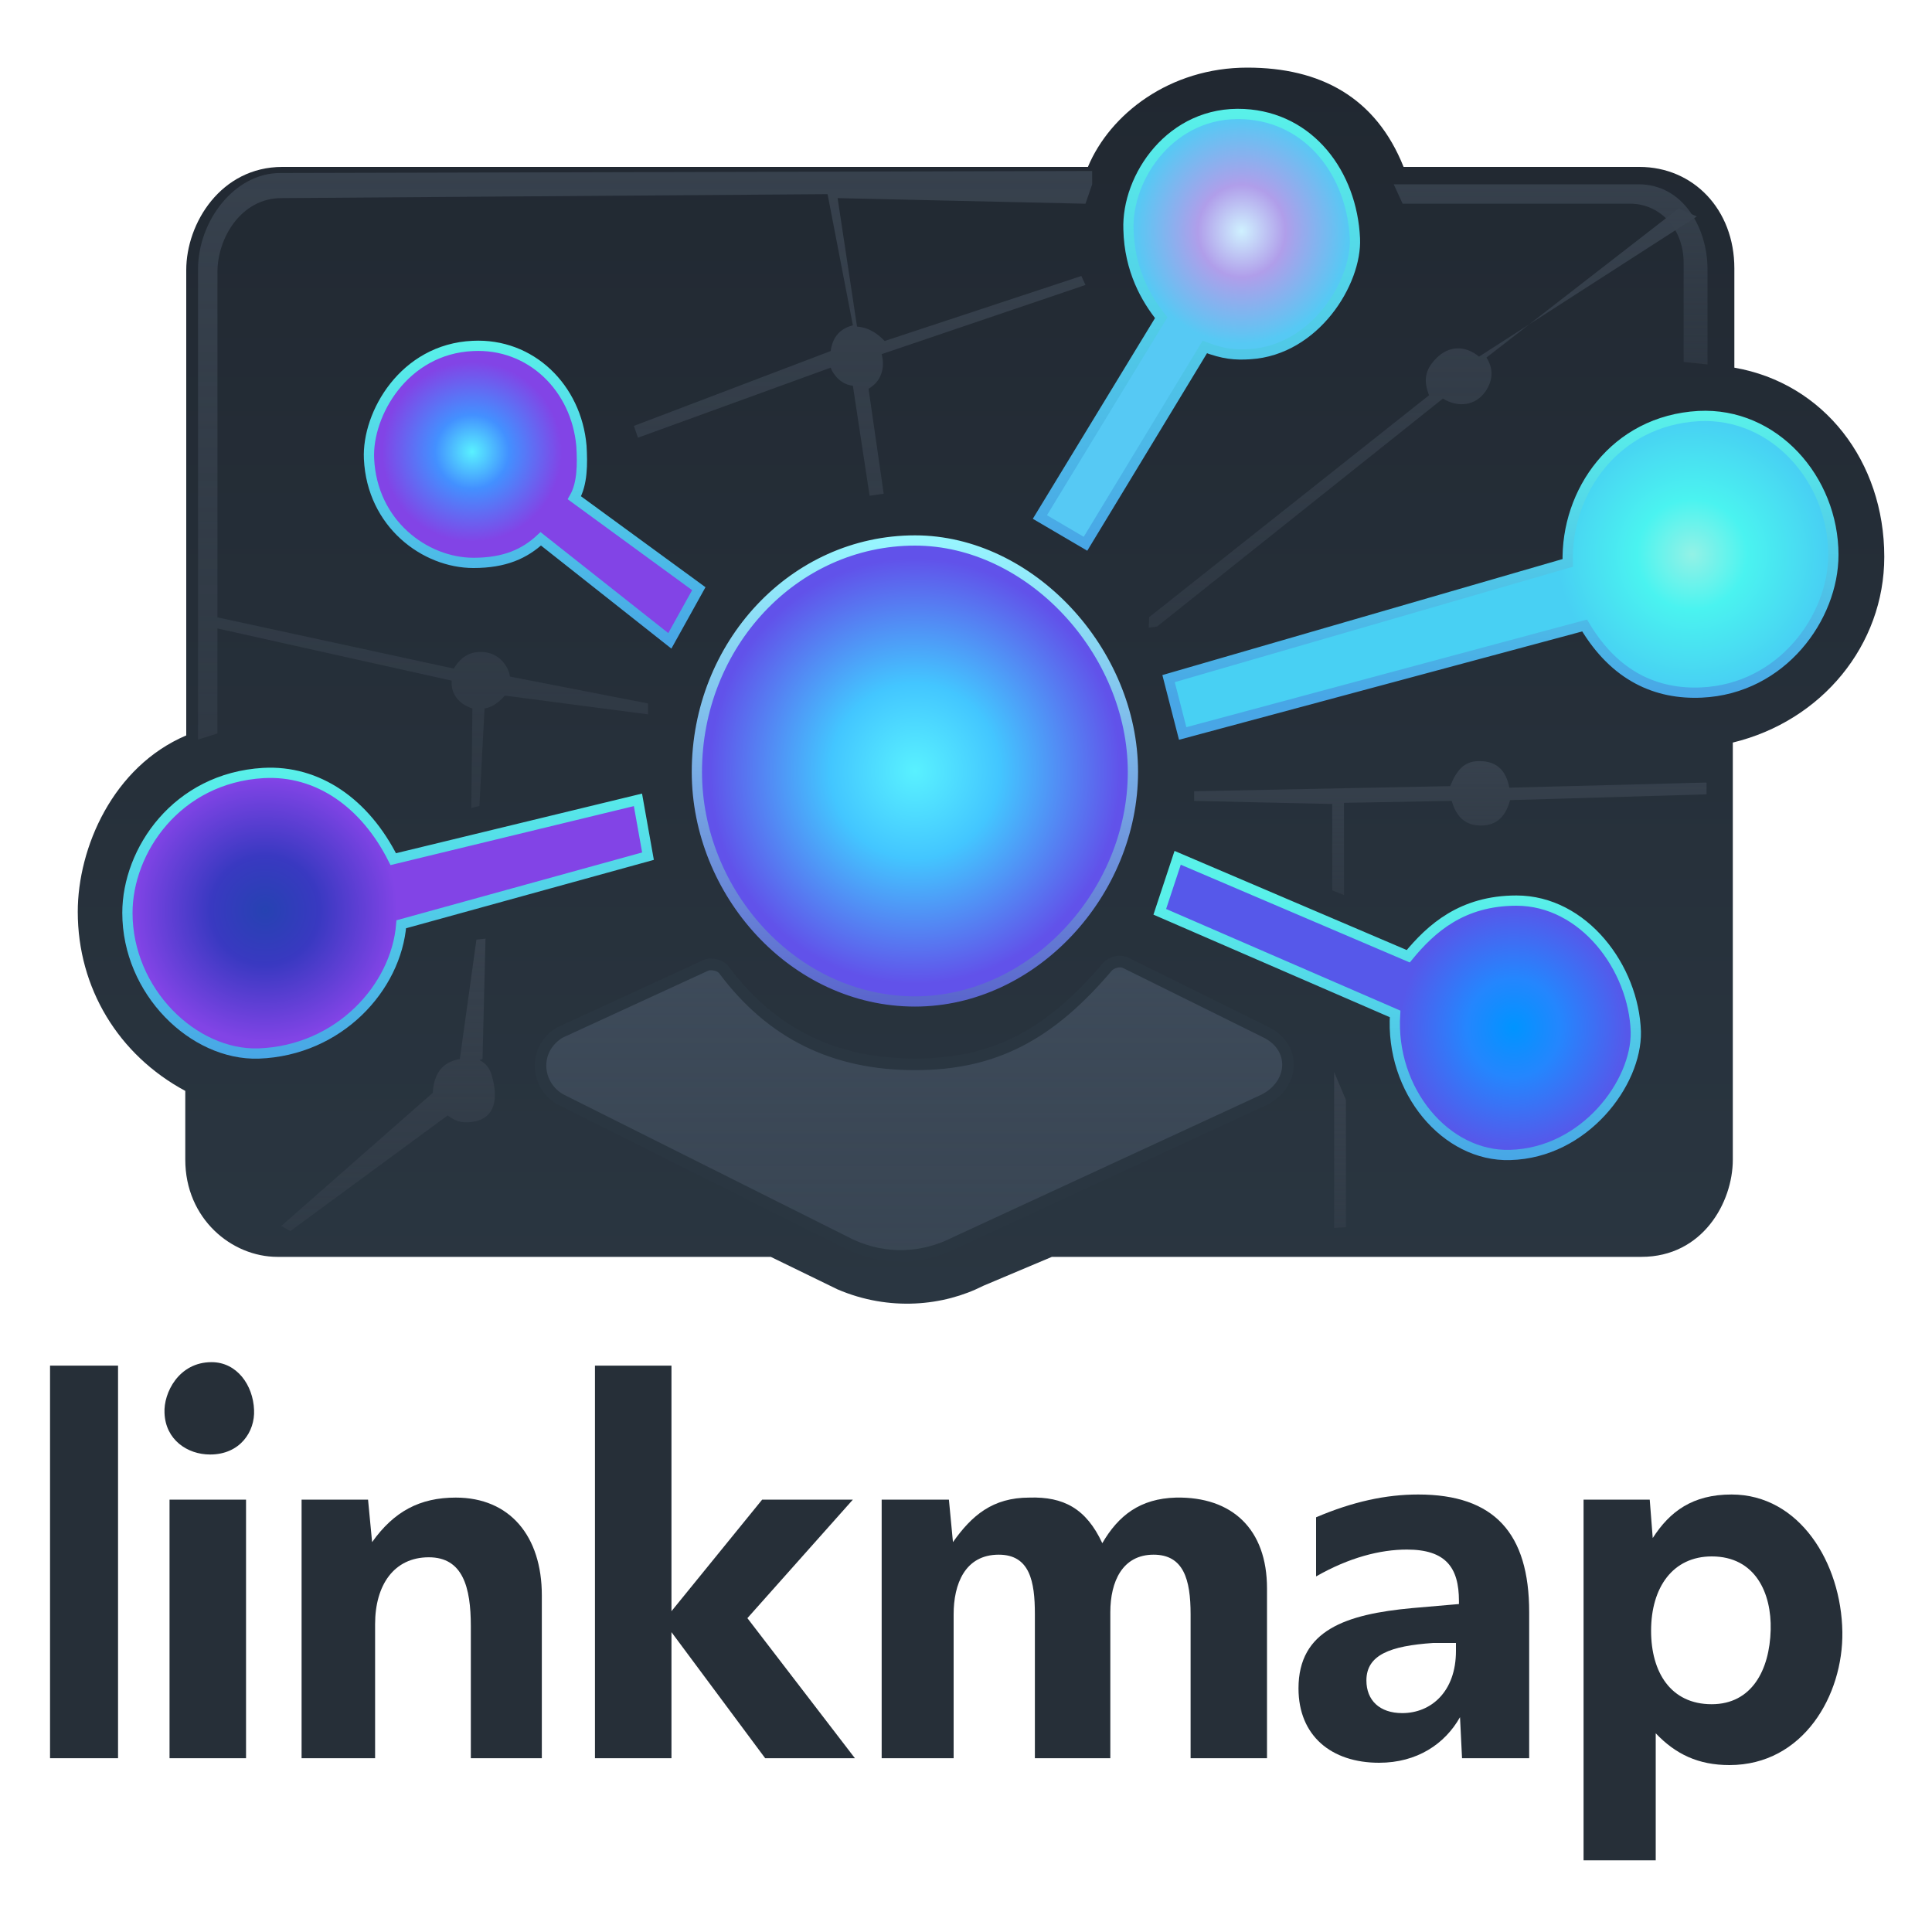
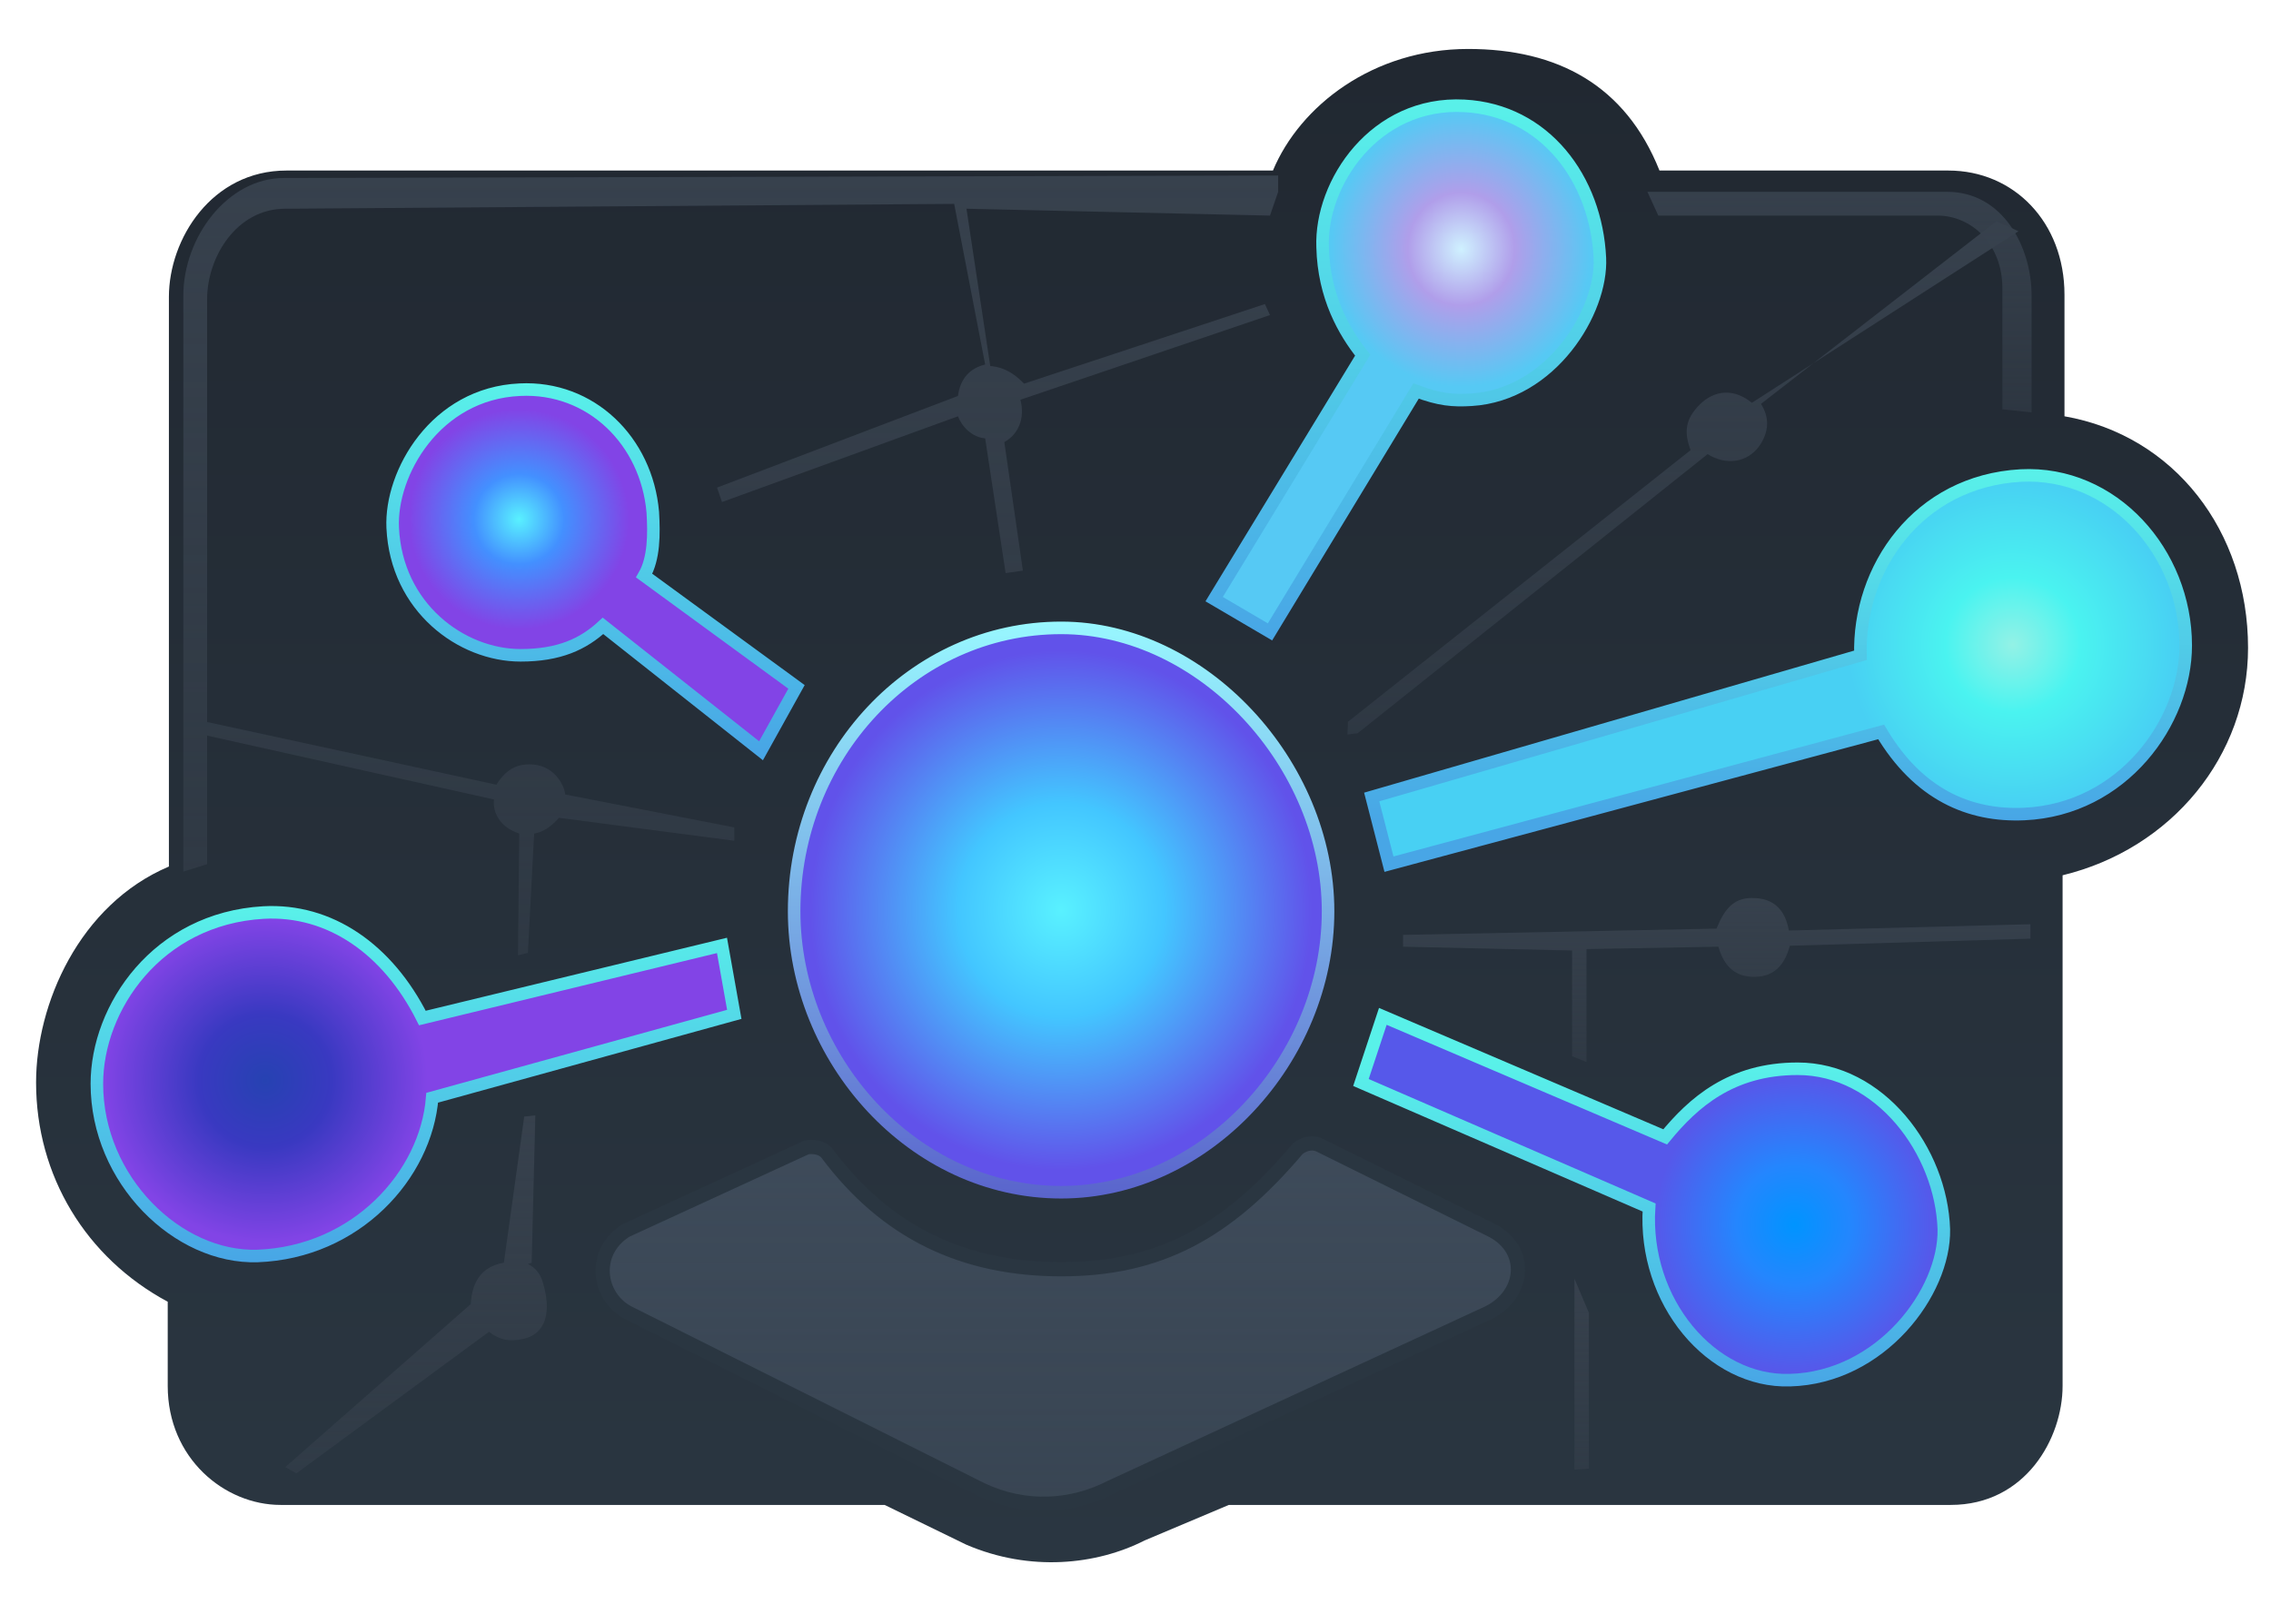
- <svg xmlns="http://www.w3.org/2000/svg" width="200" height="200" viewBox="0 0 200 200" fill="none">
+ <svg xmlns="http://www.w3.org/2000/svg" width="200" height="143" viewBox="5 5 192 133" fill="none">
  <path d="M 195.06,57.64 C 195.06,47.78 188.83,39.68 179.54,38.06 V 27.78 C 179.54,21.66 175.27,17.28 169.72,17.28 H 145.3 C 142.42,10.06 136.68,7 129.12,7 C 121.11,7 114.91,11.79 112.62,17.28 H 29.22 C 22.89,17.28 19.28,23.08 19.28,27.96 V 76.13 C 11.68,79.36 8.05,87.77 8.05,94.39 C 8.05,102.28 12.26,109.21 19.18,112.93 V 120.05 C 19.18,126.17 23.99,130.11 28.72,130.11 H 79.79 L 86.69,133.47 C 92.09,135.79 97.71,135.18 101.78,133.11 L 108.89,130.11 H 169.92 C 176.25,130.11 179.38,124.47 179.38,120.05 V 76.87 C 188.61,74.63 195.06,66.76 195.06,57.64 Z" fill="url(#paint0_linear_1_2248)" />
  <path d="M 176.76,27.86 V 37.73 L 174.29,37.47 V 27.25 C 174.29,23.42 171.61,21.09 168.81,21.09 H 145.2 L 144.28,19.08 H 169.62 C 174.29,19.08 176.76,23.68 176.76,27.86 Z" fill="url(#paint1_linear_1_2248)" />
  <path d="M 175.65,22.41 L 153.11,36.92 C 151.61,35.69 149.96,35.81 148.69,37.08 C 147.42,38.35 147.39,39.48 147.93,40.92 L 118.96,63.89 L 118.92,64.97 L 119.78,64.86 L 149.37,41.26 C 150.88,42.21 152.74,42.04 153.79,40.5 C 154.58,39.32 154.59,38.13 153.88,37.01 L 173.78,21.57 L 175.65,22.41 Z" fill="url(#paint2_linear_1_2248)" />
  <path d="M 176.66,82.23 V 81.01 L 156.24,81.54 C 155.81,79.11 154.22,78.79 153.11,78.79 C 151.51,78.79 150.76,79.81 150.12,81.38 L 123.62,81.91 V 82.91 L 137.91,83.23 V 92.17 L 139.13,92.66 V 83.11 L 150.28,82.91 C 150.81,84.76 151.87,85.46 153.31,85.46 C 155.06,85.46 155.91,84.36 156.32,82.83 L 176.66,82.23 Z" fill="url(#paint3_linear_1_2248)" />
  <path d="M 138.11,110.98 V 127.12 L 139.33,127.04 V 113.86 L 138.11,110.98 Z" fill="url(#paint4_linear_1_2248)" />
  <path d="M 113.06,19.08 L 112.37,21.09 L 86.71,20.51 L 88.72,33.81 C 90.23,33.92 91.16,34.88 91.58,35.3 L 111.94,28.57 L 112.37,29.5 L 91.27,36.66 C 91.69,38.28 91.06,39.61 89.91,40.24 L 91.48,51.11 L 90.02,51.32 L 88.29,39.93 C 87.14,39.82 86.3,38.89 85.99,38.06 L 66.04,45.31 L 65.62,44.09 L 85.99,36.34 C 86.19,34.83 87.03,33.99 88.29,33.68 L 85.67,20.1 L 29.12,20.51 C 24.97,20.51 22.51,24.63 22.51,28.16 V 63.91 L 46.97,69.21 C 47.91,67.69 48.95,67.49 49.79,67.49 C 51.74,67.49 52.68,69.11 52.79,70.04 L 67.08,72.82 V 73.95 L 52.26,72.01 C 51.63,72.73 50.9,73.24 50.16,73.34 L 49.63,83.43 L 48.79,83.64 L 48.9,73.34 C 47.28,72.82 46.65,71.59 46.76,70.46 L 22.51,65.06 V 75.93 L 20.5,76.56 V 27.86 C 20.5,22.94 24.22,17.91 29.01,17.91 L 113.06,17.7 V 19.08 Z" fill="url(#paint5_linear_1_2248)" />
  <path d="M 49.63,109.74 L 49.95,109.63 L 50.26,97.17 L 49.32,97.27 L 47.6,109.63 C 45.75,109.95 44.91,111.18 44.8,113.13 L 29.12,126.91 L 30.06,127.44 L 46.34,115.47 C 47.28,116.2 48.12,116.3 49.16,116.09 C 51.21,115.68 51.63,113.74 50.89,111.28 C 50.68,110.56 50.26,110.04 49.63,109.74 Z" fill="url(#paint6_linear_1_2248)" />
  <path d="M 131.16,106.91 L 116.61,99.71 C 115.62,99.21 114.72,99.99 114.72,99.99 C 108.72,107.09 102.97,110.18 94.72,110.18 C 86.47,110.18 79.91,107.09 74.89,100.34 C 74.26,99.66 73.21,99.87 73.21,99.87 L 57.91,106.91 C 55.01,108.75 55.54,112.51 58.11,113.86 L 87.98,128.82 C 91.69,130.57 95.61,130.31 98.93,128.61 L 130.84,113.86 C 133.95,112.3 134.26,108.54 131.16,106.91 Z" fill="url(#paint7_linear_1_2248)" stroke="#2A3641" stroke-width="1.203" stroke-miterlimit="10" />
  <path d="M 94.72,103.67 C 106.99,103.67 117.28,92.38 117.28,79.91 C 117.28,67.45 106.66,55.95 94.72,55.95 C 82.16,55.95 72.14,66.76 72.14,79.91 C 72.14,92.38 82.16,103.67 94.72,103.67 Z" fill="url(#paint8_radial_1_2248)" stroke="url(#paint9_linear_1_2248)" stroke-width="1.061" stroke-miterlimit="10" />
  <path d="M 175.84,43.07 C 167.18,43.55 162.08,50.91 162.29,58.27 L 120.97,70.25 L 122.43,75.93 L 164.04,64.75 C 167.18,70.04 171.5,71.9 176.14,71.69 C 184.49,71.31 189.79,63.89 189.79,57.44 C 189.79,49.61 183.66,42.66 175.84,43.07 Z" fill="url(#paint10_radial_1_2248)" stroke="url(#paint11_linear_1_2248)" stroke-width="1.061" stroke-miterlimit="10" />
  <path d="M 128.79,11.81 C 121.23,11.41 116.61,18.36 116.82,23.76 C 116.92,27.96 118.65,30.94 120.21,32.89 L 107.65,53.52 L 112.37,56.29 L 124.72,35.92 C 126.68,36.66 127.84,36.76 129.41,36.66 C 136.15,36.24 140.47,29.19 140.26,24.68 C 139.95,18.02 135.63,12.17 128.79,11.81 Z" fill="url(#paint12_radial_1_2248)" stroke="url(#paint13_linear_1_2248)" stroke-width="1.061" stroke-miterlimit="10" />
  <path d="M 48.95,35.81 C 41.81,36.13 37.99,42.87 38.2,47.48 C 38.51,54.23 44.01,58.27 49.01,58.27 C 52.26,58.27 54.31,57.33 55.98,55.78 L 69.34,66.34 L 72.34,60.94 L 59.46,51.53 C 60.3,50.08 60.3,48.02 60.19,46.17 C 59.67,40.14 54.95,35.51 48.95,35.81 Z" fill="url(#paint14_radial_1_2248)" stroke="url(#paint15_linear_1_2248)" stroke-width="1.061" stroke-miterlimit="10" />
  <path d="M 156.98,93.23 C 151.34,93.23 148.15,96.11 145.78,98.99 L 121.91,88.8 L 120.06,94.39 L 144.42,104.96 C 143.9,112.92 149.7,119.77 156.33,119.56 C 164.04,119.35 169.44,112.1 169.34,106.81 C 169.13,100.18 163.93,93.23 156.98,93.23 Z" fill="url(#paint16_radial_1_2248)" stroke="url(#paint17_linear_1_2248)" stroke-width="1.061" stroke-miterlimit="10" />
  <path d="M 27.27,80.02 C 18.29,80.54 13.19,88.06 13.19,94.5 C 13.19,102.64 20.03,109.27 26.77,109.06 C 35.12,108.75 41.02,102.22 41.54,95.68 L 67.08,88.63 L 66.04,82.8 L 40.71,88.94 C 37.78,83.11 32.88,79.71 27.27,80.02 Z" fill="url(#paint18_radial_1_2248)" stroke="url(#paint19_linear_1_2248)" stroke-width="1.061" stroke-miterlimit="10" />
-   <path d="M 5.18,141.37 V 182.01 H 12.22 V 141.37 H 5.18 Z" fill="#262F38" />
-   <path d="M 21.9,141.01 C 18.49,141.01 16.92,144.21 17.03,146.27 C 17.13,149.04 19.39,150.57 21.75,150.57 C 24.84,150.57 26.41,148.21 26.3,145.95 C 26.2,143.39 24.53,141.01 21.9,141.01 Z M 17.55,155.24 V 182.01 H 25.47 V 155.24 H 17.55 Z" fill="#262F38" />
-   <path d="M 31.22,155.24 V 182.01 H 38.83 V 168.13 C 38.83,164.09 40.78,161.21 44.39,161.21 C 47.91,161.21 48.74,164.3 48.74,168.34 V 182.01 H 56.09 V 165.15 C 56.09,159.01 52.77,155.03 47.18,155.03 C 43.46,155.03 40.78,156.46 38.52,159.64 L 38.1,155.24 H 31.22 Z" fill="#262F38" />
-   <path d="M 61.59,141.37 V 182.01 H 69.51 V 168.96 L 79.21,182.01 H 88.5 L 77.37,167.51 L 88.29,155.24 H 78.9 L 69.51,166.79 V 141.37 H 61.59 Z" fill="#262F38" />
-   <path d="M 91.27,155.24 V 182.01 H 98.72 V 167.1 C 98.72,164.02 99.87,160.94 103.39,160.94 C 106.61,160.94 107.13,163.71 107.13,167.1 V 182.01 H 114.94 V 166.9 C 114.94,163.71 116.2,160.94 119.42,160.94 C 122.52,160.94 123.25,163.5 123.25,167.1 V 182.01 H 131.16 V 164.43 C 131.16,158.29 127.54,154.92 121.74,155.03 C 118.02,155.13 115.78,156.88 114.11,159.75 C 112.44,156.15 110.08,154.92 106.56,155.03 C 102.75,155.03 100.6,156.88 98.65,159.64 L 98.23,155.24 H 91.27 Z" fill="#262F38" />
-   <path d="M 146.81,154.71 C 143.49,154.71 140.06,155.44 136.24,157.07 V 163.19 C 139.65,161.24 142.87,160.41 145.64,160.41 C 149.66,160.41 151.03,162.26 151.03,165.74 V 166.05 L 146.18,166.47 C 139.34,167.1 134.42,168.75 134.42,174.78 C 134.42,179.71 137.84,182.48 142.76,182.48 C 146.7,182.48 149.58,180.53 151.14,177.76 L 151.35,182.01 H 158.3 V 166.9 C 158.3,158.71 154.68,154.71 146.81,154.71 Z M 150.72,170.08 V 170.91 C 150.72,175.11 148.15,177.34 145.16,177.34 C 142.81,177.34 141.45,176.01 141.45,173.96 C 141.45,171.31 143.92,170.38 148.36,170.08 H 150.72 Z" fill="#262F38" />
-   <path d="M 179.25,154.71 C 175.22,154.71 172.86,156.46 171.09,159.22 L 170.78,155.24 H 163.93 V 192.58 H 171.4 V 179.43 C 173.45,181.59 175.81,182.72 179.03,182.72 C 186.69,182.72 190.82,175.47 190.72,168.93 C 190.61,161.78 186.28,154.71 179.25,154.71 Z M 177.19,176.42 C 172.97,176.42 170.92,173.13 170.92,168.82 C 170.92,164.31 173.18,161.12 177.2,161.12 C 181.73,161.12 183.4,164.94 183.3,168.72 C 183.19,172.92 181.32,176.42 177.19,176.42 Z" fill="#262F38" />
  <defs>
    <linearGradient id="paint0_linear_1_2248" x1="101.556" y1="7.002" x2="101.556" y2="135.092" gradientUnits="userSpaceOnUse">
      <stop stop-color="#212831" />
      <stop offset="1" stop-color="#2A3641" />
    </linearGradient>
    <linearGradient id="paint1_linear_1_2248" x1="161.33" y1="17.277" x2="161.33" y2="37.733" gradientUnits="userSpaceOnUse">
      <stop stop-color="#37414D" />
      <stop offset="1" stop-color="#37414D" stop-opacity="0.52" />
    </linearGradient>
    <linearGradient id="paint2_linear_1_2248" x1="147.284" y1="20.459" x2="147.284" y2="65.717" gradientUnits="userSpaceOnUse">
      <stop stop-color="#37414D" />
      <stop offset="1" stop-color="#37414D" stop-opacity="0.52" />
    </linearGradient>
    <linearGradient id="paint3_linear_1_2248" x1="150.138" y1="78.786" x2="150.138" y2="92.656" gradientUnits="userSpaceOnUse">
      <stop stop-color="#37414D" />
      <stop offset="1" stop-color="#37414D" stop-opacity="0.52" />
    </linearGradient>
    <linearGradient id="paint4_linear_1_2248" x1="138.718" y1="110.98" x2="138.718" y2="127.117" gradientUnits="userSpaceOnUse">
      <stop stop-color="#37414D" />
      <stop offset="1" stop-color="#37414D" stop-opacity="0.52" />
    </linearGradient>
    <linearGradient id="paint5_linear_1_2248" x1="68.435" y1="17.701" x2="68.435" y2="83.637" gradientUnits="userSpaceOnUse">
      <stop stop-color="#37414D" />
      <stop offset="1" stop-color="#37414D" stop-opacity="0.52" />
    </linearGradient>
    <linearGradient id="paint6_linear_1_2248" x1="39.536" y1="97.172" x2="39.536" y2="127.437" gradientUnits="userSpaceOnUse">
      <stop stop-color="#37414D" />
      <stop offset="1" stop-color="#37414D" stop-opacity="0.52" />
    </linearGradient>
    <linearGradient id="paint7_linear_1_2248" x1="94.72" y1="99.412" x2="94.72" y2="129.792" gradientUnits="userSpaceOnUse">
      <stop stop-color="#3E4B5A" />
      <stop offset="1" stop-color="#3E4B5A" stop-opacity="0.74" />
    </linearGradient>
    <radialGradient id="paint8_radial_1_2248" cx="0" cy="0" r="1" gradientUnits="userSpaceOnUse" gradientTransform="translate(94.7189 79.8133) scale(21.2764 22.0192)">
      <stop stop-color="#59F1FF" />
      <stop offset="0.41" stop-color="#43C6FF" />
      <stop offset="1" stop-color="#6152EA" />
    </radialGradient>
    <linearGradient id="paint9_linear_1_2248" x1="94.719" y1="55.421" x2="94.719" y2="104.201" gradientUnits="userSpaceOnUse">
      <stop stop-color="#98F7FF" />
      <stop offset="1" stop-color="#5A64CC" />
    </linearGradient>
    <radialGradient id="paint10_radial_1_2248" cx="0" cy="0" r="1" gradientUnits="userSpaceOnUse" gradientTransform="translate(175.146 57.3807) scale(13.9261 13.9261)">
      <stop stop-color="#93F2E6" />
      <stop offset="0.41" stop-color="#4AF3F0" />
      <stop offset="1" stop-color="#48D0F3" />
    </radialGradient>
    <linearGradient id="paint11_linear_1_2248" x1="155.378" y1="42.536" x2="155.378" y2="72.228" gradientUnits="userSpaceOnUse">
      <stop stop-color="#59F1E9" />
      <stop offset="1" stop-color="#48A6E6" />
    </linearGradient>
    <radialGradient id="paint12_radial_1_2248" cx="0" cy="0" r="1" gradientUnits="userSpaceOnUse" gradientTransform="translate(128.533 23.9121) scale(11.0386 11.6616)">
      <stop stop-color="#CFF1FF" />
      <stop offset="0.41" stop-color="#B09EEA" />
      <stop offset="1" stop-color="#56C9F4" />
    </radialGradient>
    <linearGradient id="paint13_linear_1_2248" x1="123.954" y1="11.265" x2="123.954" y2="56.818" gradientUnits="userSpaceOnUse">
      <stop stop-color="#59F1E9" />
      <stop offset="1" stop-color="#48A6E6" />
    </linearGradient>
    <radialGradient id="paint14_radial_1_2248" cx="0" cy="0" r="1" gradientUnits="userSpaceOnUse" gradientTransform="translate(48.8681 46.7631) scale(9.31053 9.31053)">
      <stop stop-color="#59F1FF" />
      <stop offset="0.41" stop-color="#4390FF" />
      <stop offset="1" stop-color="#8244E6" />
    </radialGradient>
    <linearGradient id="paint15_linear_1_2248" x1="48.954" y1="35.278" x2="48.954" y2="66.34" gradientUnits="userSpaceOnUse">
      <stop stop-color="#59F1E9" />
      <stop offset="1" stop-color="#48A6E6" />
    </linearGradient>
    <radialGradient id="paint16_radial_1_2248" cx="0" cy="0" r="1" gradientUnits="userSpaceOnUse" gradientTransform="translate(156.694 106.396) scale(11.8041 12.4512)">
      <stop stop-color="#0094FF" />
      <stop offset="0.41" stop-color="#2486FE" />
      <stop offset="1" stop-color="#5658EA" />
    </radialGradient>
    <linearGradient id="paint17_linear_1_2248" x1="154.699" y1="92.681" x2="154.699" y2="120.109" gradientUnits="userSpaceOnUse">
      <stop stop-color="#59F1E9" />
      <stop offset="1" stop-color="#48A6E6" />
    </linearGradient>
    <radialGradient id="paint18_radial_1_2248" cx="0" cy="0" r="1" gradientUnits="userSpaceOnUse" gradientTransform="translate(27.4289 94.2202) scale(13.7058 13.7058)">
      <stop stop-color="#2642B2" />
      <stop offset="0.41" stop-color="#3939C1" />
      <stop offset="1" stop-color="#8244E6" />
    </radialGradient>
    <linearGradient id="paint19_linear_1_2248" x1="40.135" y1="79.461" x2="40.135" y2="109.609" gradientUnits="userSpaceOnUse">
      <stop stop-color="#59F1E9" />
      <stop offset="1" stop-color="#48A6E6" />
    </linearGradient>
  </defs>
</svg>
